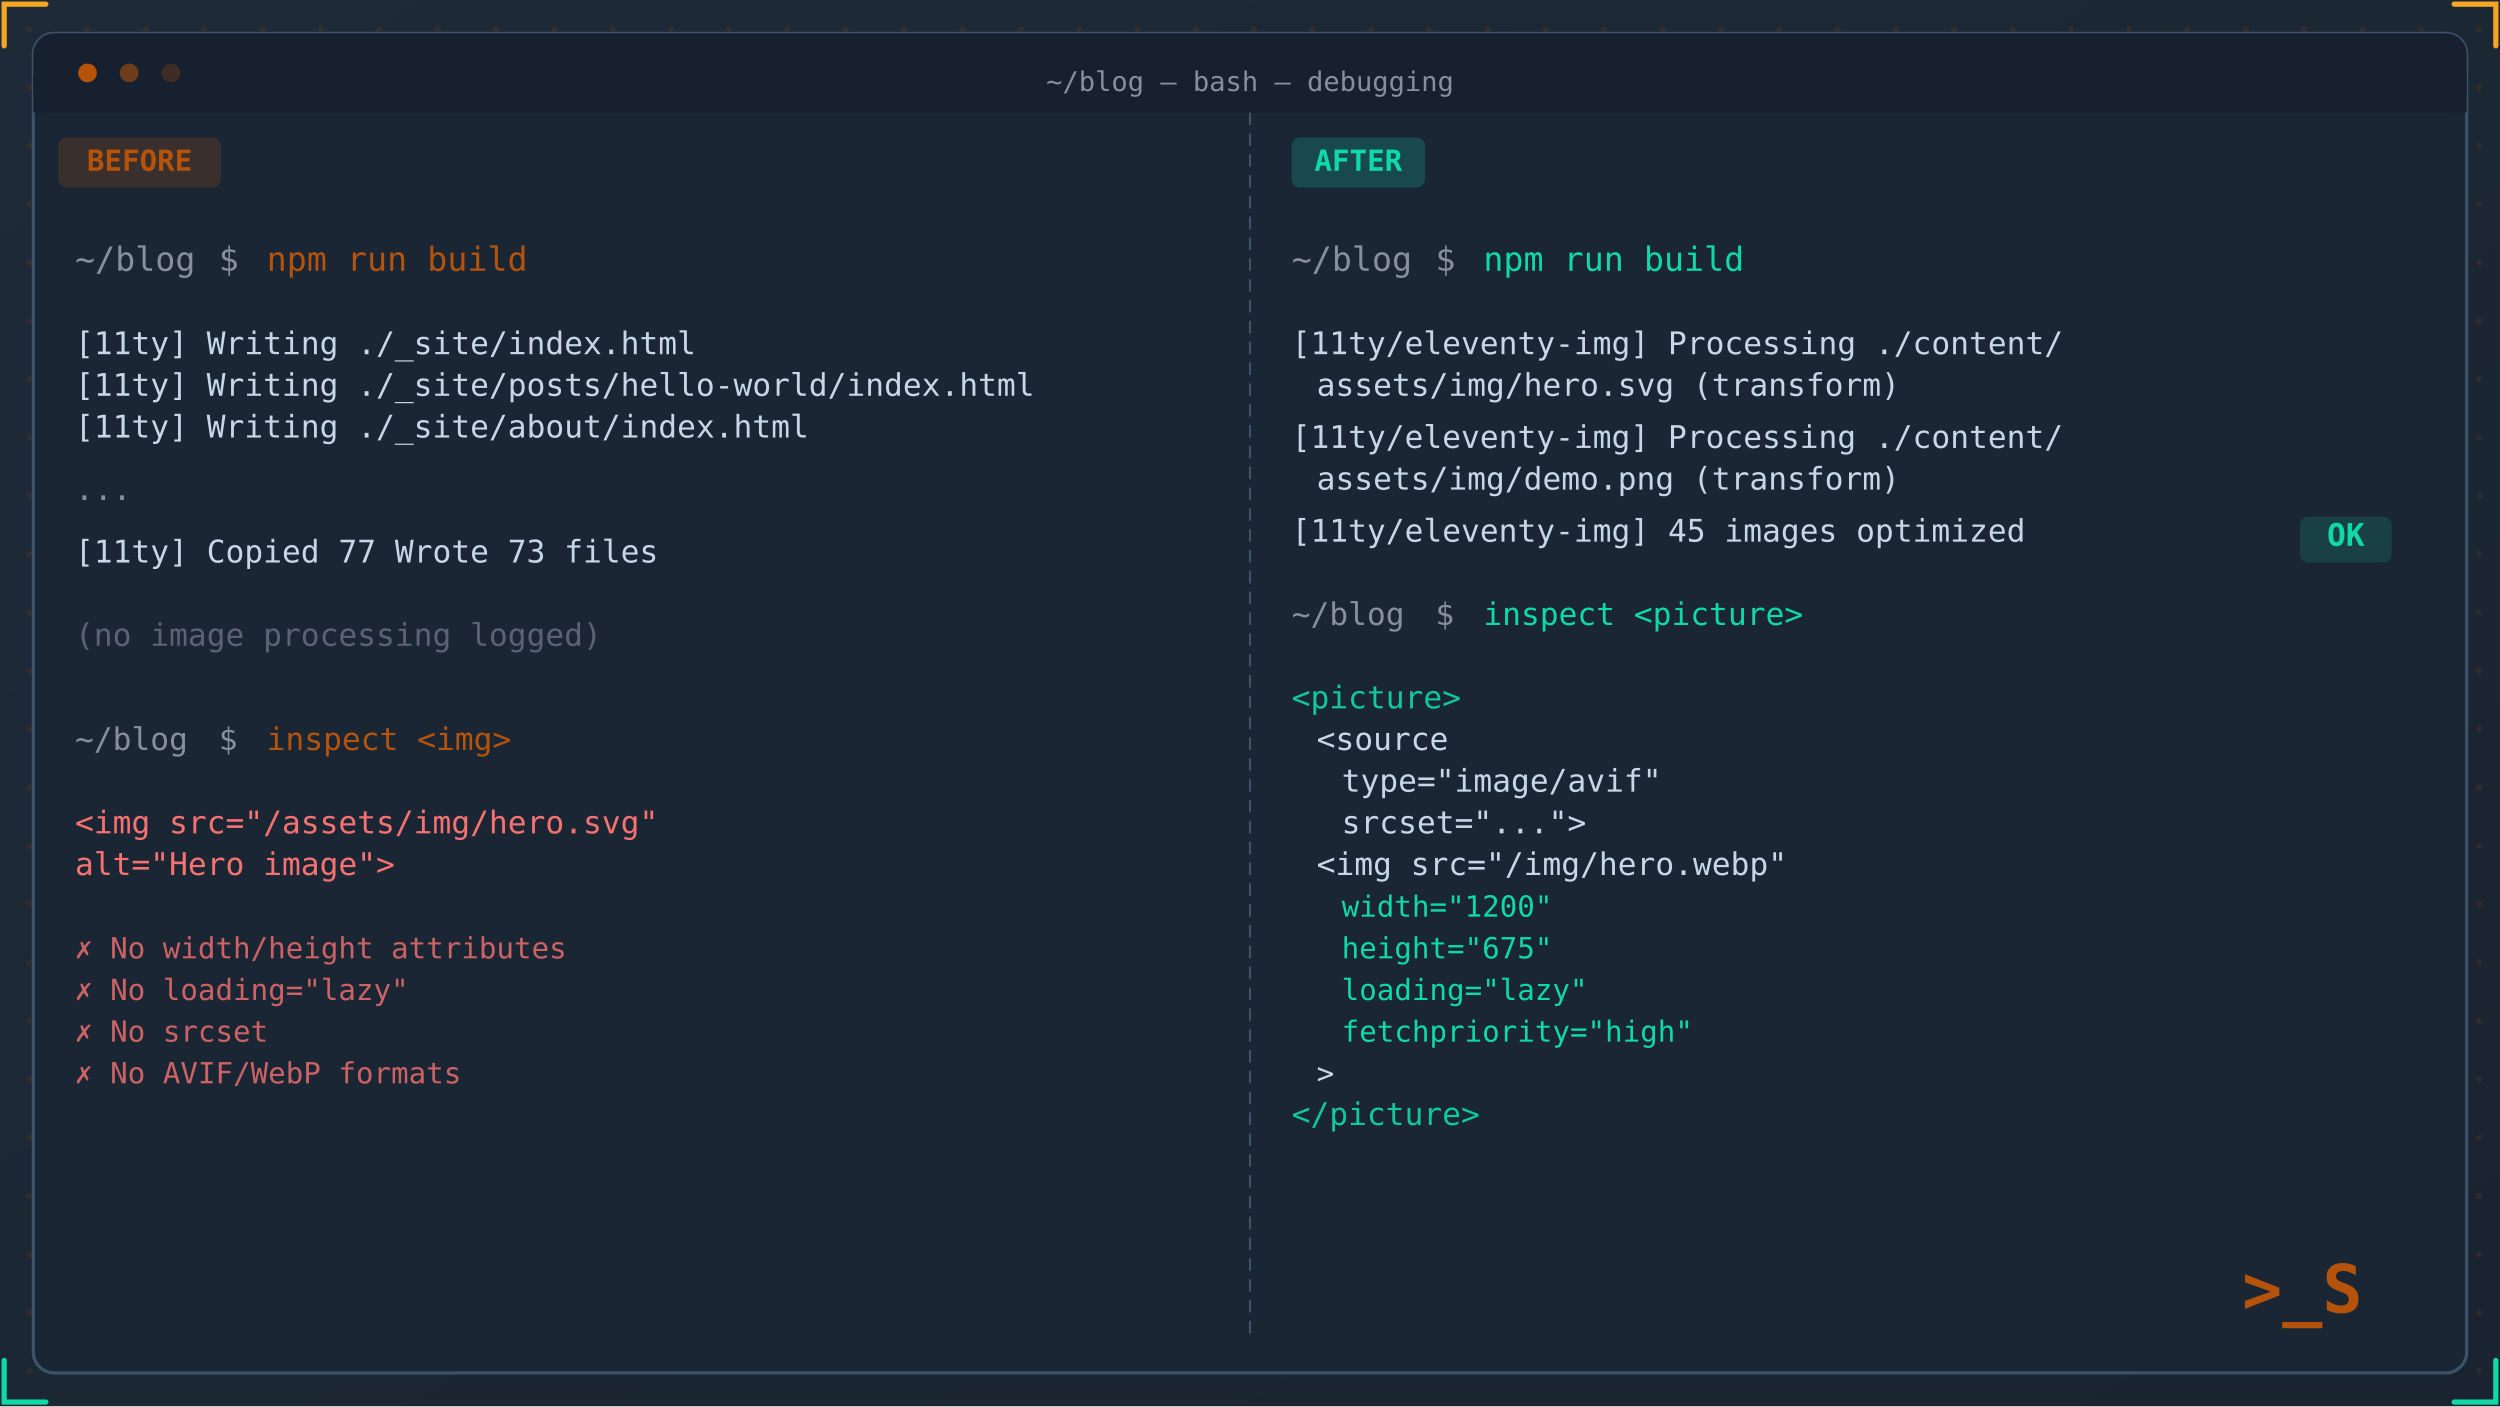
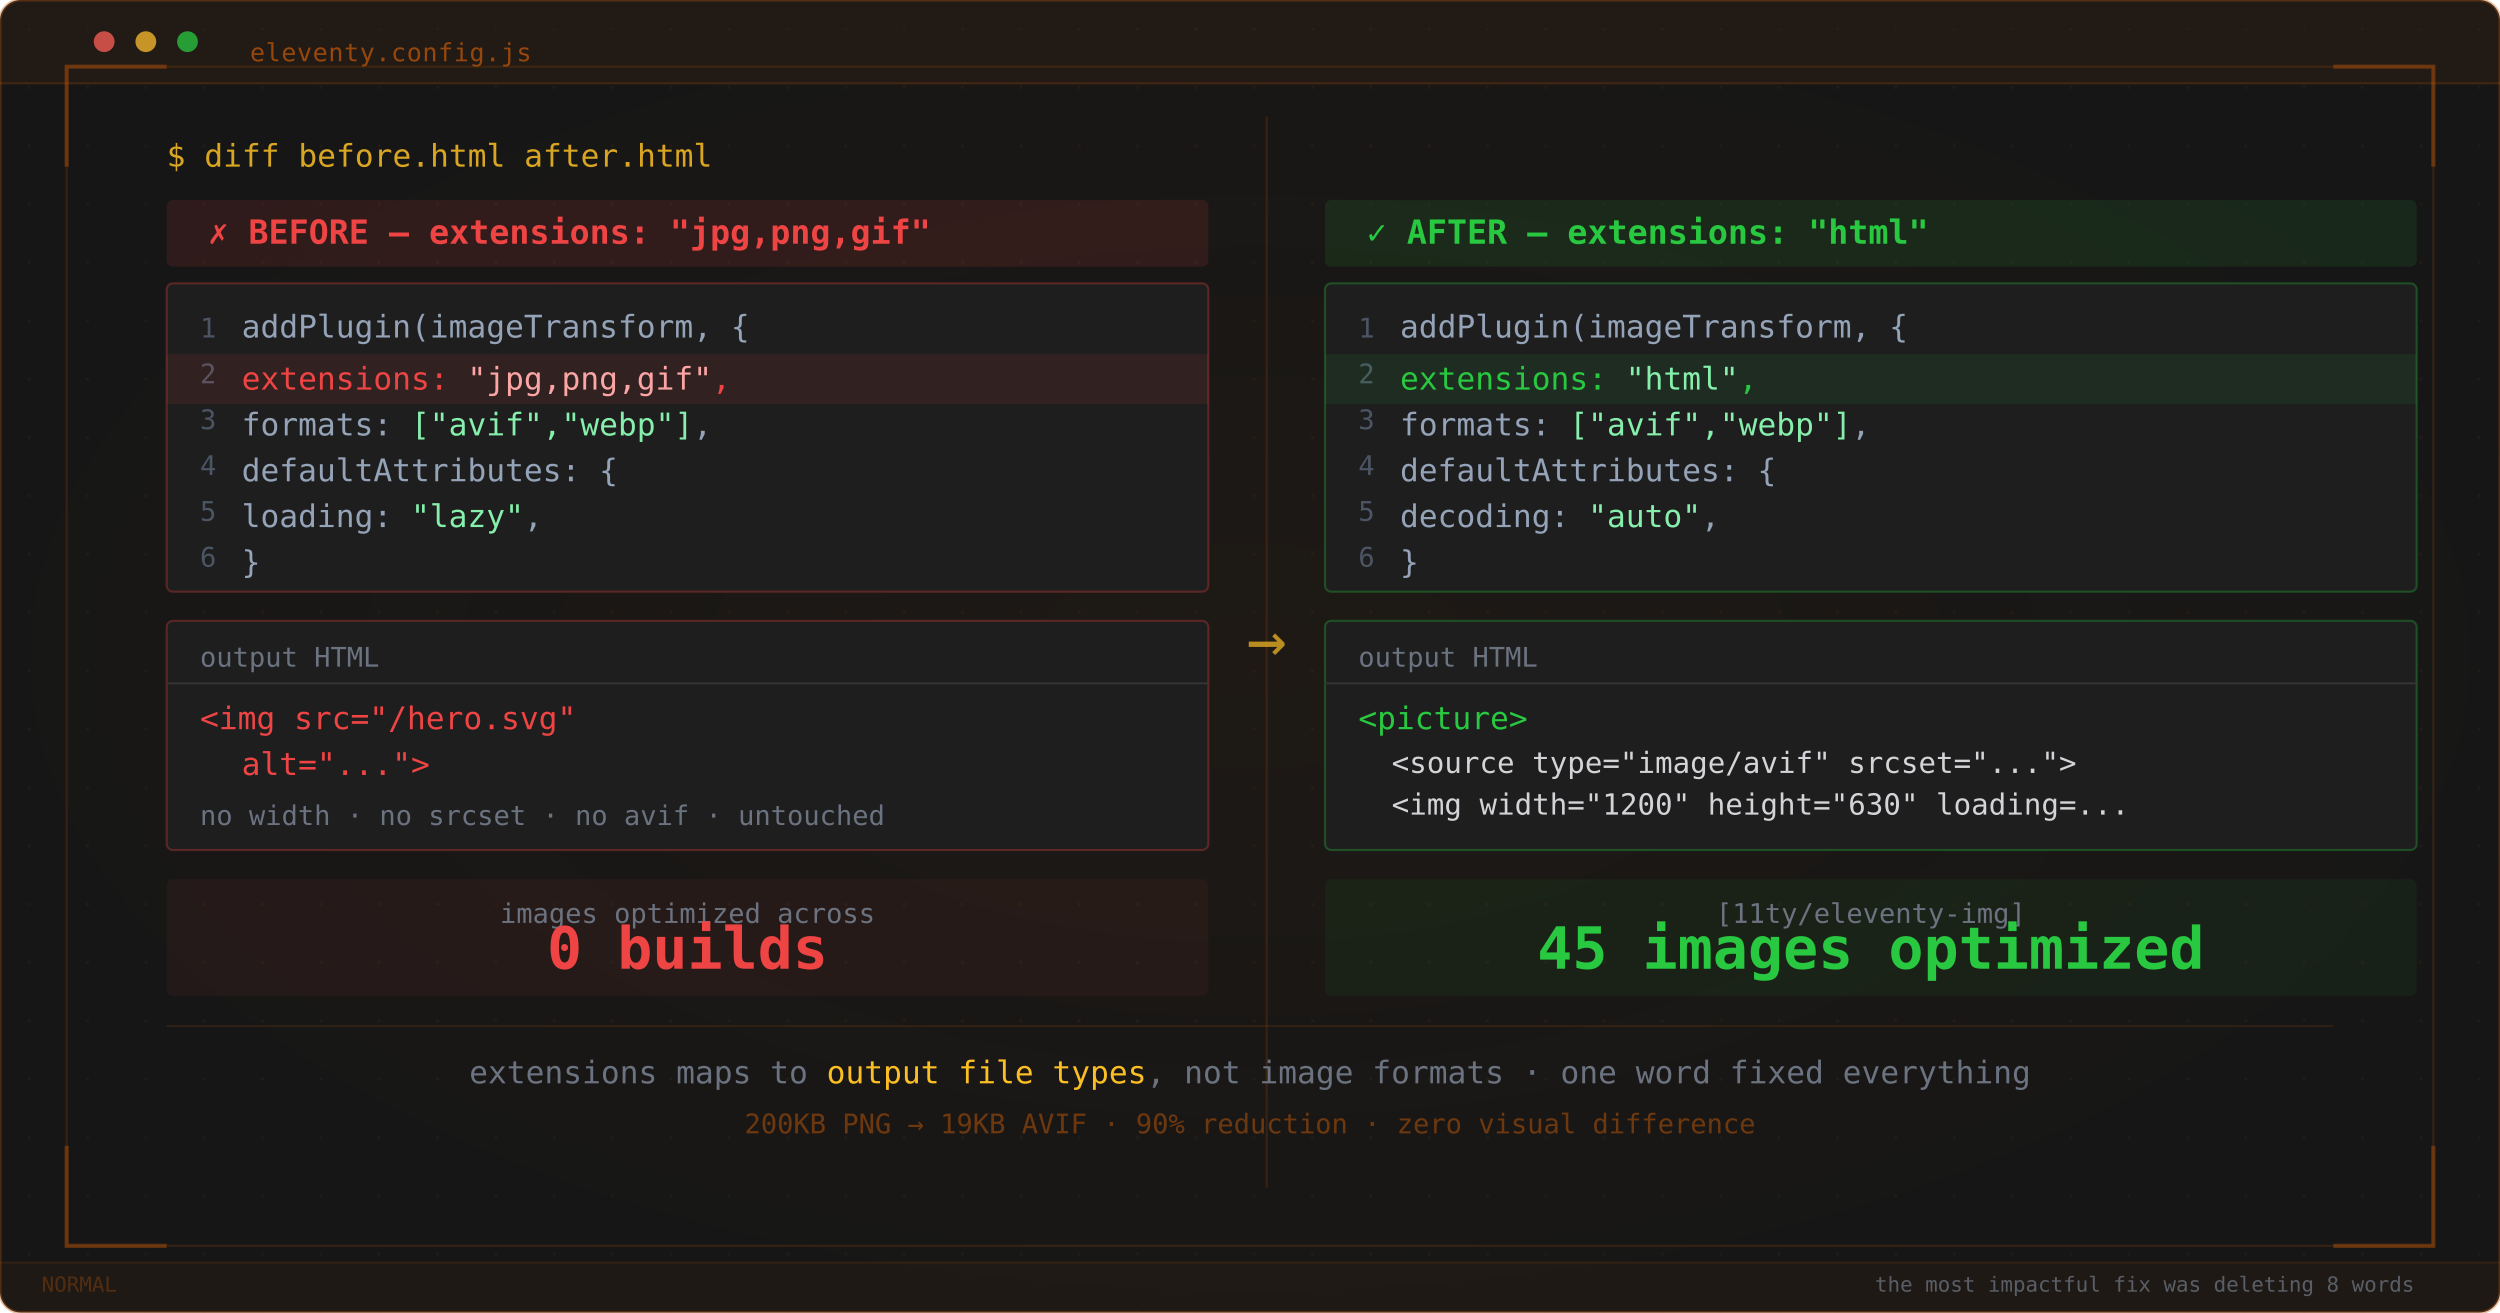
- <svg xmlns="http://www.w3.org/2000/svg" width="1200" height="675" viewBox="0 0 1200 675">
+ <svg xmlns="http://www.w3.org/2000/svg" viewBox="0 0 1200 630" width="1200" height="630">
  <defs>
-     <pattern id="dot-grid" width="28" height="28" patternUnits="userSpaceOnUse">
-       <circle cx="14" cy="14" r="1.5" fill="#B45309" opacity="0.12" />
+     <pattern id="dots" x="0" y="0" width="28" height="28" patternUnits="userSpaceOnUse">
+       <circle cx="14" cy="14" r="0.8" fill="#B45309" opacity="0.08" />
    </pattern>
-     <linearGradient id="bg" x1="0%" y1="0%" x2="100%" y2="100%">
-       <stop offset="0%" stop-color="#1E2A38" />
-       <stop offset="100%" stop-color="#1A2430" />
-     </linearGradient>
+     <radialGradient id="amberGlow" cx="50%" cy="50%" r="55%">
+       <stop offset="0%" stop-color="#B45309" stop-opacity="0.05" />
+       <stop offset="100%" stop-color="#B45309" stop-opacity="0" />
+     </radialGradient>
+     <clipPath id="rounded">
+       <rect width="1200" height="630" rx="10" ry="10" />
+     </clipPath>
  </defs>
-   <rect width="1200" height="675" fill="url(#bg)" />
-   <rect width="1200" height="675" fill="url(#dot-grid)" />
-   <rect x="18" y="18" width="1164" height="639" rx="10" fill="#000" opacity="0.25" />
-   <rect x="16" y="16" width="1168" height="643" rx="10" fill="#1A2634" stroke="#3D536A" stroke-width="1.5" />
-   <rect x="16" y="16" width="1168" height="38" rx="10" fill="#16202E" />
-   <rect x="16" y="36" width="1168" height="18" fill="#16202E" />
-   <circle cx="42" cy="35" r="4.5" fill="#B45309" />
-   <circle cx="62" cy="35" r="4.5" fill="#B45309" opacity="0.55" />
-   <circle cx="82" cy="35" r="4.5" fill="#B45309" opacity="0.25" />
-   <text x="600" y="40" font-family="ui-monospace,SFMono-Regular,monospace" font-size="13" fill="#878f9d" text-anchor="middle" dominant-baseline="middle">~/blog — bash — debugging</text>
-   <line x1="600" y1="54" x2="600" y2="640" stroke="#3D536A" stroke-width="1" stroke-dasharray="6,4" />
-   <clipPath id="left-clip">
-     <rect x="16" y="54" width="584" height="605" />
-   </clipPath>
-   <g clip-path="url(#left-clip)" font-family="ui-monospace,SFMono-Regular,monospace">
-     <rect x="28" y="66" width="78" height="24" rx="4" fill="#B45309" opacity="0.2" />
-     <text x="67" y="82" font-size="14" fill="#B45309" text-anchor="middle" font-weight="bold">BEFORE</text>
-     <text x="36" y="130" font-size="16" fill="#878f9d">~/blog</text>
-     <text x="105" y="130" font-size="16" fill="#878f9d"> $</text>
-     <text x="128" y="130" font-size="16" fill="#B45309"> npm run build</text>
-     <text x="36" y="170" font-size="15" fill="#c8d6e5">[11ty] Writing ./_site/index.html</text>
-     <text x="36" y="190" font-size="15" fill="#c8d6e5">[11ty] Writing ./_site/posts/hello-world/index.html</text>
-     <text x="36" y="210" font-size="15" fill="#c8d6e5">[11ty] Writing ./_site/about/index.html</text>
-     <text x="36" y="240" font-size="15" fill="#878f9d">...</text>
-     <text x="36" y="270" font-size="15" fill="#c8d6e5">[11ty] Copied 77 Wrote 73 files</text>
-     <text x="36" y="310" font-size="15" fill="#5e6173">(no image processing logged)</text>
-     <text x="36" y="360" font-size="15" fill="#878f9d">~/blog</text>
-     <text x="105" y="360" font-size="15" fill="#878f9d"> $</text>
-     <text x="128" y="360" font-size="15" fill="#B45309"> inspect &lt;img&gt;</text>
-     <text x="36" y="400" font-size="15" fill="#F87171">&lt;img src="/assets/img/hero.svg"</text>
-     <text x="36" y="420" font-size="15" fill="#F87171">     alt="Hero image"&gt;</text>
-     <text x="36" y="460" font-size="14" fill="#F87171" opacity="0.8">✗ No width/height attributes</text>
-     <text x="36" y="480" font-size="14" fill="#F87171" opacity="0.8">✗ No loading="lazy"</text>
-     <text x="36" y="500" font-size="14" fill="#F87171" opacity="0.8">✗ No srcset</text>
-     <text x="36" y="520" font-size="14" fill="#F87171" opacity="0.8">✗ No AVIF/WebP formats</text>
+   <g clip-path="url(#rounded)">
+     <rect width="1200" height="630" fill="#161616" />
+     <rect width="1200" height="630" fill="url(#dots)" />
+     <rect width="1200" height="630" fill="url(#amberGlow)" />
+     <rect x="32" y="32" width="1136" height="566" fill="none" stroke="#B45309" stroke-width="1" stroke-opacity="0.2" />
+     <path d="M 32 80 L 32 32 L 80 32" fill="none" stroke="#B45309" stroke-width="2" stroke-opacity="0.45" />
+     <path d="M 1120 32 L 1168 32 L 1168 80" fill="none" stroke="#B45309" stroke-width="2" stroke-opacity="0.45" />
+     <path d="M 32 550 L 32 598 L 80 598" fill="none" stroke="#B45309" stroke-width="2" stroke-opacity="0.45" />
+     <path d="M 1168 550 L 1168 598 L 1120 598" fill="none" stroke="#B45309" stroke-width="2" stroke-opacity="0.45" />
+     <rect x="0" y="0" width="1200" height="40" fill="#B45309" fill-opacity="0.07" />
+     <line x1="0" y1="40" x2="1200" y2="40" stroke="#B45309" stroke-width="1" stroke-opacity="0.25" />
+     <circle cx="50" cy="20" r="5" fill="#ff5f57" opacity="0.75" />
+     <circle cx="70" cy="20" r="5" fill="#febc2e" opacity="0.75" />
+     <circle cx="90" cy="20" r="5" fill="#28c840" opacity="0.75" />
+     <text x="120" y="26" font-family="'JetBrains Mono', monospace" font-size="12" fill="#B45309" opacity="0.8" letter-spacing="0.3" dominant-baseline="middle">eleventy.config.js</text>
+     <text x="80" y="80" font-family="'JetBrains Mono', monospace" font-size="15" fill="#FBBF24" opacity="0.85">$ diff before.html after.html</text>
+     <rect x="80" y="96" width="500" height="32" fill="#ef4444" fill-opacity="0.12" rx="3" />
+     <text x="100" y="117" font-family="'JetBrains Mono', monospace" font-size="16" fill="#ef4444" font-weight="700">✗  BEFORE — extensions: "jpg,png,gif"</text>
+     <rect x="80" y="136" width="500" height="148" fill="#1e1e1e" rx="3" stroke="#ef4444" stroke-width="1" stroke-opacity="0.3" />
+     <text x="96" y="162" font-family="'JetBrains Mono', monospace" font-size="13" fill="#4b5563">1</text>
+     <text x="96" y="184" font-family="'JetBrains Mono', monospace" font-size="13" fill="#4b5563">2</text>
+     <text x="96" y="206" font-family="'JetBrains Mono', monospace" font-size="13" fill="#4b5563">3</text>
+     <text x="96" y="228" font-family="'JetBrains Mono', monospace" font-size="13" fill="#4b5563">4</text>
+     <text x="96" y="250" font-family="'JetBrains Mono', monospace" font-size="13" fill="#4b5563">5</text>
+     <text x="96" y="272" font-family="'JetBrains Mono', monospace" font-size="13" fill="#4b5563">6</text>
+     <text x="116" y="162" font-family="'JetBrains Mono', monospace" font-size="15" fill="#94a3b8">addPlugin(imageTransform, {</text>
+     <rect x="80" y="170" width="500" height="24" fill="#ef4444" fill-opacity="0.1" />
+     <text x="116" y="187" font-family="'JetBrains Mono', monospace" font-size="15" fill="#ef4444">  extensions: <tspan fill="#fca5a5">"jpg,png,gif"</tspan>,</text>
+     <text x="116" y="209" font-family="'JetBrains Mono', monospace" font-size="15" fill="#94a3b8">  formats: <tspan fill="#86efac">["avif","webp"]</tspan>,</text>
+     <text x="116" y="231" font-family="'JetBrains Mono', monospace" font-size="15" fill="#94a3b8">  defaultAttributes: {</text>
+     <text x="116" y="253" font-family="'JetBrains Mono', monospace" font-size="15" fill="#94a3b8">    loading: <tspan fill="#86efac">"lazy"</tspan>,</text>
+     <text x="116" y="275" font-family="'JetBrains Mono', monospace" font-size="15" fill="#94a3b8">  }</text>
+     <rect x="80" y="298" width="500" height="110" fill="#1e1e1e" rx="3" stroke="#ef4444" stroke-width="1" stroke-opacity="0.3" />
+     <text x="96" y="320" font-family="'JetBrains Mono', monospace" font-size="13" fill="#6b7280">output HTML</text>
+     <line x1="80" y1="328" x2="580" y2="328" stroke="#333" stroke-width="1" />
+     <text x="96" y="350" font-family="'JetBrains Mono', monospace" font-size="15" fill="#ef4444">&lt;img src="/hero.svg"</text>
+     <text x="116" y="372" font-family="'JetBrains Mono', monospace" font-size="15" fill="#ef4444">     alt="..."&gt;</text>
+     <text x="96" y="396" font-family="'JetBrains Mono', monospace" font-size="13" fill="#6b7280">no width · no srcset · no avif · untouched</text>
+     <rect x="80" y="422" width="500" height="56" fill="#ef4444" fill-opacity="0.06" rx="3" />
+     <text x="330" y="443" font-family="'JetBrains Mono', monospace" font-size="13" fill="#6b7280" text-anchor="middle">images optimized across</text>
+     <text x="330" y="465" font-family="'JetBrains Mono', monospace" font-size="28" fill="#ef4444" font-weight="700" text-anchor="middle">0 builds</text>
+     <line x1="608" y1="56" x2="608" y2="570" stroke="#B45309" stroke-width="1" stroke-opacity="0.2" />
+     <text x="608" y="318" font-family="'JetBrains Mono', monospace" font-size="32" fill="#FBBF24" opacity="0.7" text-anchor="middle">→</text>
+     <rect x="636" y="96" width="524" height="32" fill="#28c840" fill-opacity="0.1" rx="3" />
+     <text x="656" y="117" font-family="'JetBrains Mono', monospace" font-size="16" fill="#28c840" font-weight="700">✓  AFTER — extensions: "html"</text>
+     <rect x="636" y="136" width="524" height="148" fill="#1e1e1e" rx="3" stroke="#28c840" stroke-width="1" stroke-opacity="0.3" />
+     <text x="652" y="162" font-family="'JetBrains Mono', monospace" font-size="13" fill="#4b5563">1</text>
+     <text x="652" y="184" font-family="'JetBrains Mono', monospace" font-size="13" fill="#4b5563">2</text>
+     <text x="652" y="206" font-family="'JetBrains Mono', monospace" font-size="13" fill="#4b5563">3</text>
+     <text x="652" y="228" font-family="'JetBrains Mono', monospace" font-size="13" fill="#4b5563">4</text>
+     <text x="652" y="250" font-family="'JetBrains Mono', monospace" font-size="13" fill="#4b5563">5</text>
+     <text x="652" y="272" font-family="'JetBrains Mono', monospace" font-size="13" fill="#4b5563">6</text>
+     <text x="672" y="162" font-family="'JetBrains Mono', monospace" font-size="15" fill="#94a3b8">addPlugin(imageTransform, {</text>
+     <rect x="636" y="170" width="524" height="24" fill="#28c840" fill-opacity="0.08" />
+     <text x="672" y="187" font-family="'JetBrains Mono', monospace" font-size="15" fill="#28c840">  extensions: <tspan fill="#86efac">"html"</tspan>,</text>
+     <text x="672" y="209" font-family="'JetBrains Mono', monospace" font-size="15" fill="#94a3b8">  formats: <tspan fill="#86efac">["avif","webp"]</tspan>,</text>
+     <text x="672" y="231" font-family="'JetBrains Mono', monospace" font-size="15" fill="#94a3b8">  defaultAttributes: {</text>
+     <text x="672" y="253" font-family="'JetBrains Mono', monospace" font-size="15" fill="#94a3b8">    decoding: <tspan fill="#86efac">"auto"</tspan>,</text>
+     <text x="672" y="275" font-family="'JetBrains Mono', monospace" font-size="15" fill="#94a3b8">  }</text>
+     <rect x="636" y="298" width="524" height="110" fill="#1e1e1e" rx="3" stroke="#28c840" stroke-width="1" stroke-opacity="0.3" />
+     <text x="652" y="320" font-family="'JetBrains Mono', monospace" font-size="13" fill="#6b7280">output HTML</text>
+     <line x1="636" y1="328" x2="1160" y2="328" stroke="#333" stroke-width="1" />
+     <text x="652" y="350" font-family="'JetBrains Mono', monospace" font-size="15" fill="#28c840">&lt;picture&gt;</text>
+     <text x="668" y="371" font-family="'JetBrains Mono', monospace" font-size="14" fill="#d4d4d8">&lt;source type="image/avif" srcset="..."&gt;</text>
+     <text x="668" y="391" font-family="'JetBrains Mono', monospace" font-size="14" fill="#d4d4d8">&lt;img width="1200" height="630" loading=...</text>
+     <rect x="636" y="422" width="524" height="56" fill="#28c840" fill-opacity="0.06" rx="3" />
+     <text x="898" y="443" font-family="'JetBrains Mono', monospace" font-size="13" fill="#6b7280" text-anchor="middle">[11ty/eleventy-img]</text>
+     <text x="898" y="465" font-family="'JetBrains Mono', monospace" font-size="28" fill="#28c840" font-weight="700" text-anchor="middle">45 images optimized</text>
+     <rect x="80" y="492" width="1040" height="1" fill="#B45309" opacity="0.15" />
+     <text x="600" y="520" font-family="'JetBrains Mono', monospace" font-size="15" fill="#6b7280" text-anchor="middle">extensions maps to <tspan fill="#FBBF24">output file types</tspan>, not image formats · one word fixed everything</text>
+     <text x="600" y="544" font-family="'JetBrains Mono', monospace" font-size="13" fill="#B45309" opacity="0.55" text-anchor="middle">200KB PNG → 19KB AVIF · 90% reduction · zero visual difference</text>
+     <rect x="0" y="606" width="1200" height="24" fill="#B45309" fill-opacity="0.05" />
+     <line x1="0" y1="606" x2="1200" y2="606" stroke="#B45309" stroke-width="1" stroke-opacity="0.15" />
+     <text x="20" y="620" font-family="'JetBrains Mono', monospace" font-size="10" fill="#B45309" opacity="0.35">NORMAL</text>
+     <text x="900" y="620" font-family="'JetBrains Mono', monospace" font-size="10" fill="#94a3b8" opacity="0.5">the most impactful fix was deleting 8 words</text>
  </g>
-   <clipPath id="right-clip">
-     <rect x="600" y="54" width="584" height="605" />
-   </clipPath>
-   <g clip-path="url(#right-clip)" font-family="ui-monospace,SFMono-Regular,monospace">
-     <rect x="620" y="66" width="64" height="24" rx="4" fill="#10D9A8" opacity="0.2" />
-     <text x="652" y="82" font-size="14" fill="#10D9A8" text-anchor="middle" font-weight="bold">AFTER</text>
-     <text x="620" y="130" font-size="16" fill="#878f9d">~/blog</text>
-     <text x="689" y="130" font-size="16" fill="#878f9d"> $</text>
-     <text x="712" y="130" font-size="16" fill="#10D9A8"> npm run build</text>
-     <text x="620" y="170" font-size="15" fill="#c8d6e5">[11ty/eleventy-img] Processing ./content/</text>
-     <text x="632" y="190" font-size="15" fill="#c8d6e5">assets/img/hero.svg (transform)</text>
-     <text x="620" y="215" font-size="15" fill="#c8d6e5">[11ty/eleventy-img] Processing ./content/</text>
-     <text x="632" y="235" font-size="15" fill="#c8d6e5">assets/img/demo.png (transform)</text>
-     <text x="620" y="260" font-size="15" fill="#c8d6e5">[11ty/eleventy-img] 45 images optimized</text>
-     <rect x="1104" y="248" width="44" height="22" rx="4" fill="#10D9A8" opacity="0.15" />
-     <text x="1126" y="262" font-size="15" fill="#10D9A8" font-weight="bold" text-anchor="middle">OK</text>
-     <text x="620" y="300" font-size="15" fill="#878f9d">~/blog</text>
-     <text x="689" y="300" font-size="15" fill="#878f9d"> $</text>
-     <text x="712" y="300" font-size="15" fill="#10D9A8"> inspect &lt;picture&gt;</text>
-     <text x="620" y="340" font-size="15" fill="#10D9A8" opacity="0.9">&lt;picture&gt;</text>
-     <text x="632" y="360" font-size="15" fill="#c8d6e5">  &lt;source</text>
-     <text x="644" y="380" font-size="15" fill="#c8d6e5">    type="image/avif"</text>
-     <text x="644" y="400" font-size="15" fill="#c8d6e5">    srcset="..."&gt;</text>
-     <text x="632" y="420" font-size="15" fill="#c8d6e5">  &lt;img src="/img/hero.webp"</text>
-     <text x="644" y="440" font-size="14" fill="#10D9A8">    width="1200"</text>
-     <text x="644" y="460" font-size="14" fill="#10D9A8">    height="675"</text>
-     <text x="644" y="480" font-size="14" fill="#10D9A8">    loading="lazy"</text>
-     <text x="644" y="500" font-size="14" fill="#10D9A8">    fetchpriority="high"</text>
-     <text x="632" y="520" font-size="14" fill="#c8d6e5">  &gt;</text>
-     <text x="620" y="540" font-size="15" fill="#10D9A8" opacity="0.9">&lt;/picture&gt;</text>
-   </g>
-   <text x="1134" y="630" font-family="ui-monospace,SFMono-Regular,monospace" font-size="32" fill="#B45309" text-anchor="end" font-weight="bold">&gt;_S</text>
-   <g stroke-linecap="round" fill="none">
-     <path d="M 2 22 L 2 2 L 22 2" stroke="#F5A623" stroke-width="2.5" />
-     <path d="M 1178 2 L 1198 2 L 1198 22" stroke="#F5A623" stroke-width="2.5" />
-     <path d="M 2 653 L 2 673 L 22 673" stroke="#10D9A8" stroke-width="2.5" />
-     <path d="M 1178 673 L 1198 673 L 1198 653" stroke="#10D9A8" stroke-width="2.5" />
-   </g>
+   <rect width="1200" height="630" rx="10" ry="10" fill="none" stroke="#B45309" stroke-width="1.5" stroke-opacity="0.35" />
</svg>
